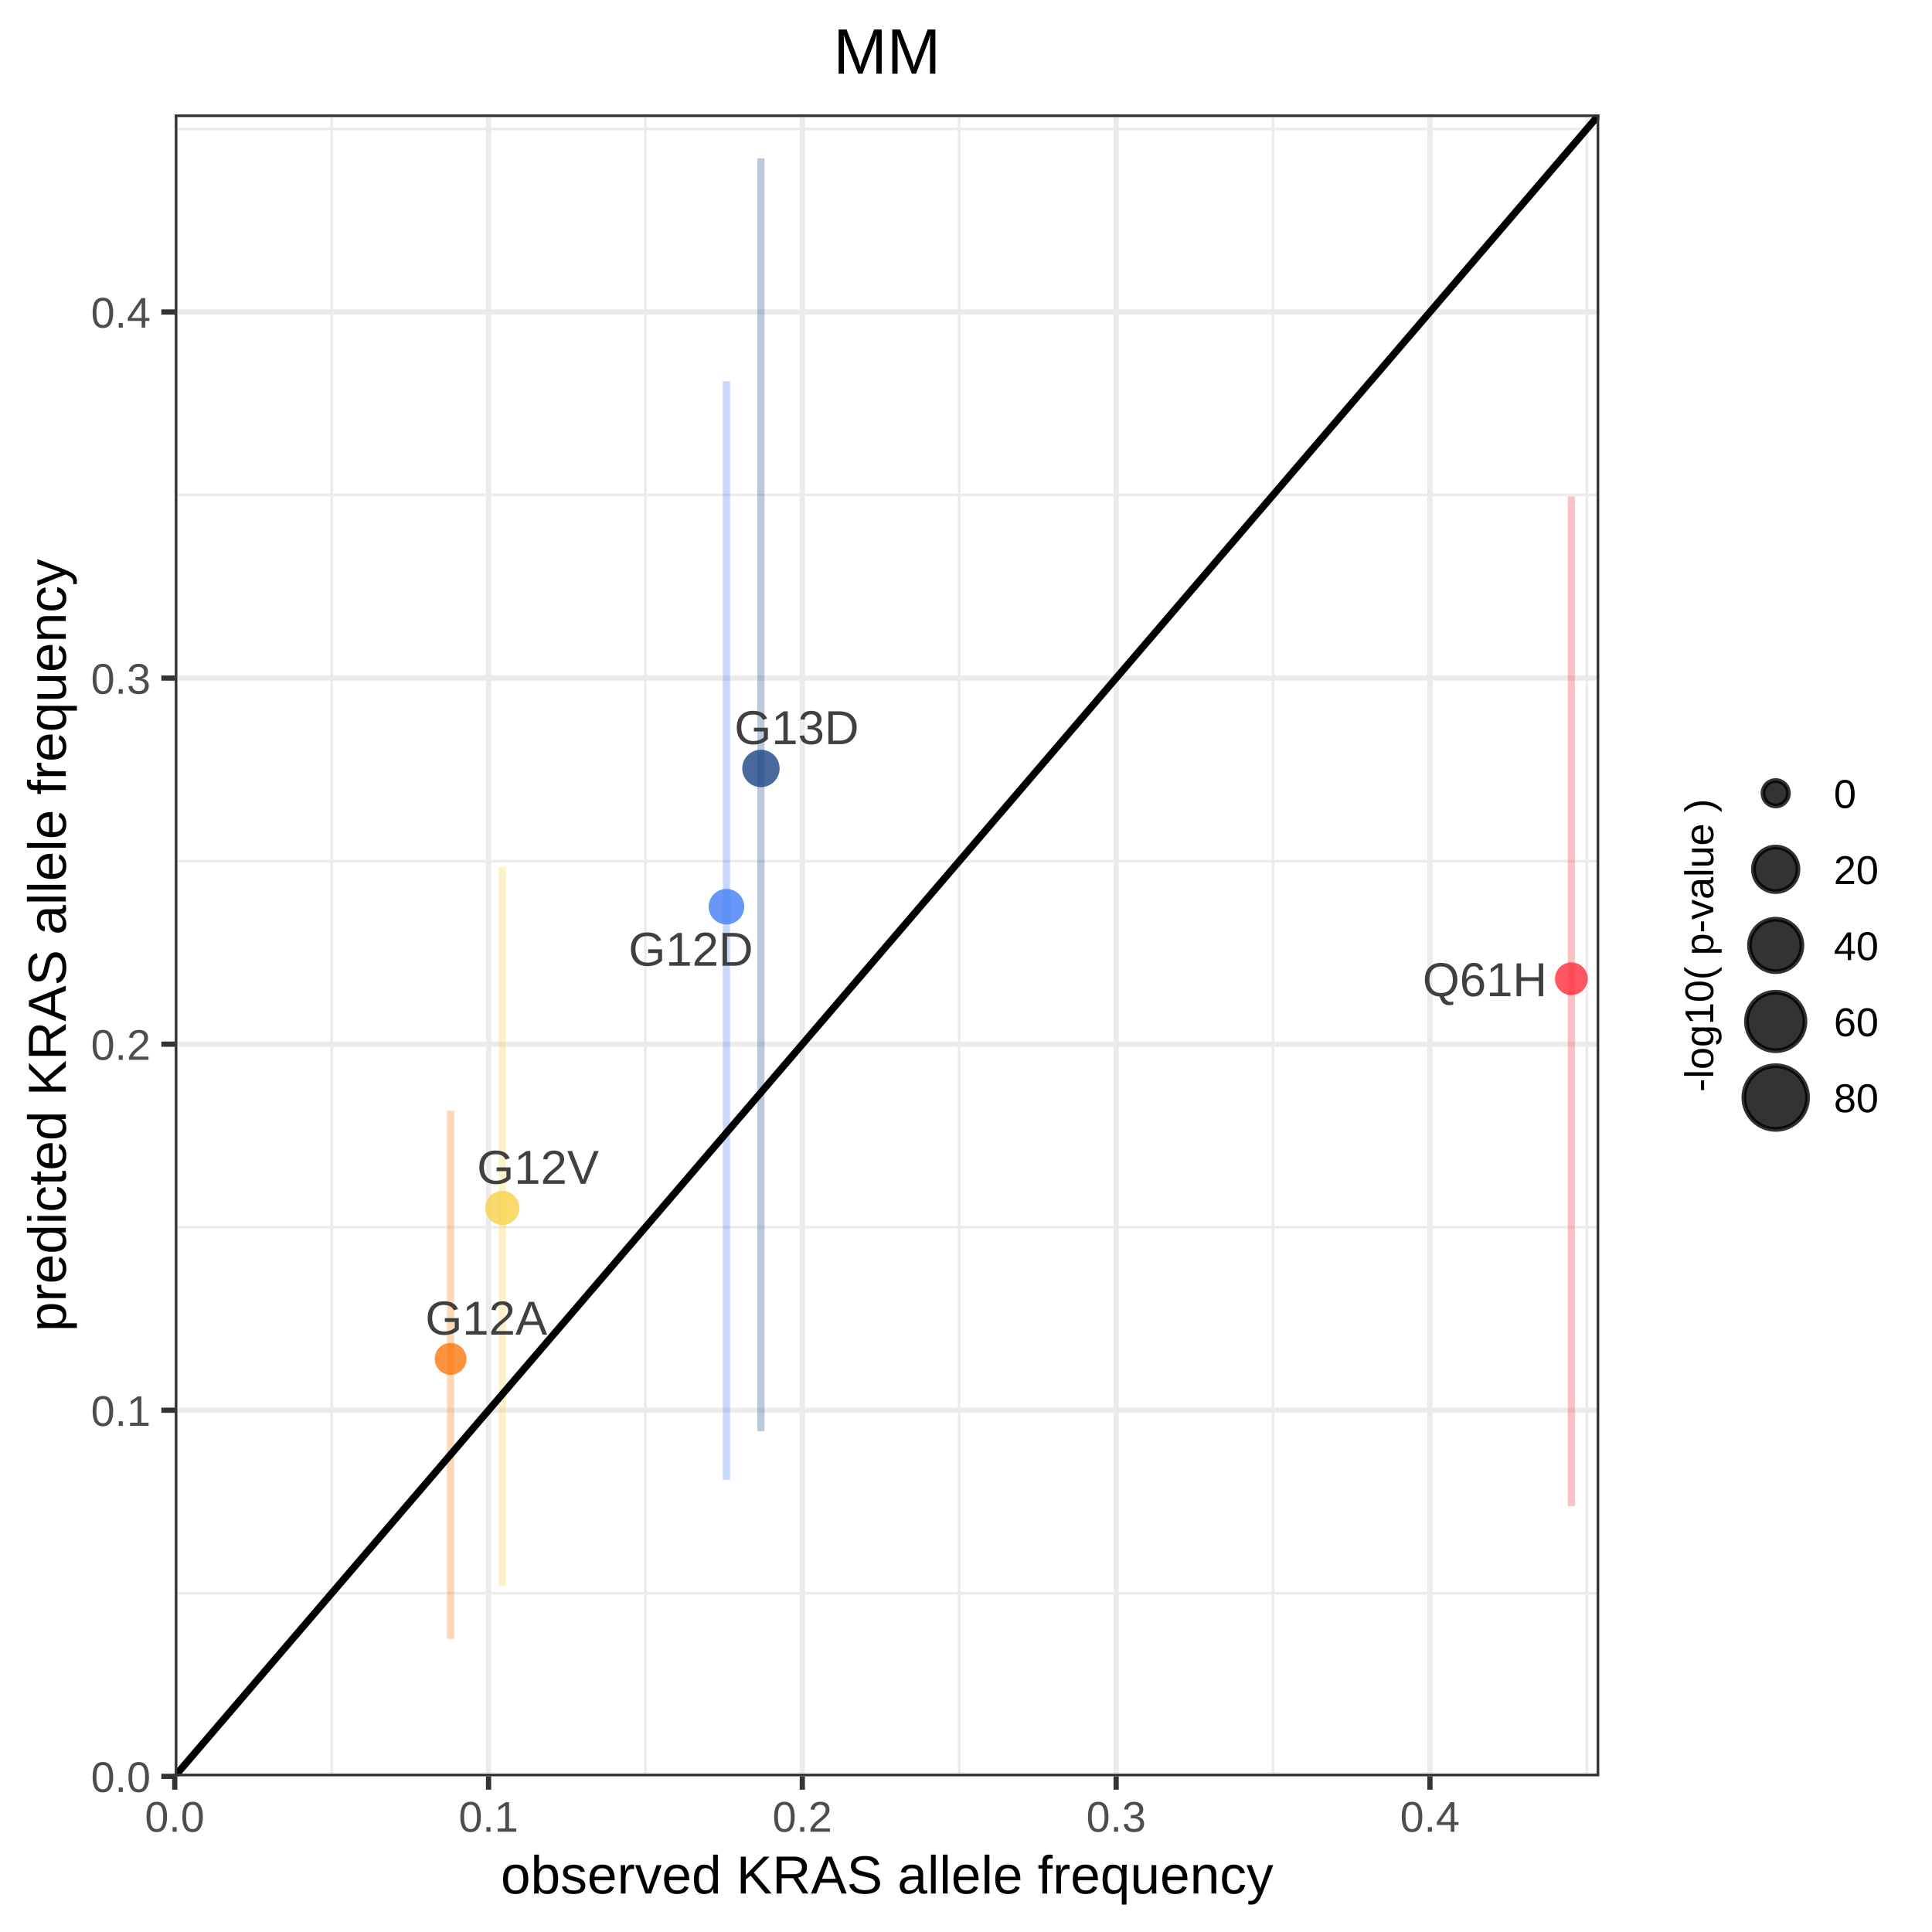
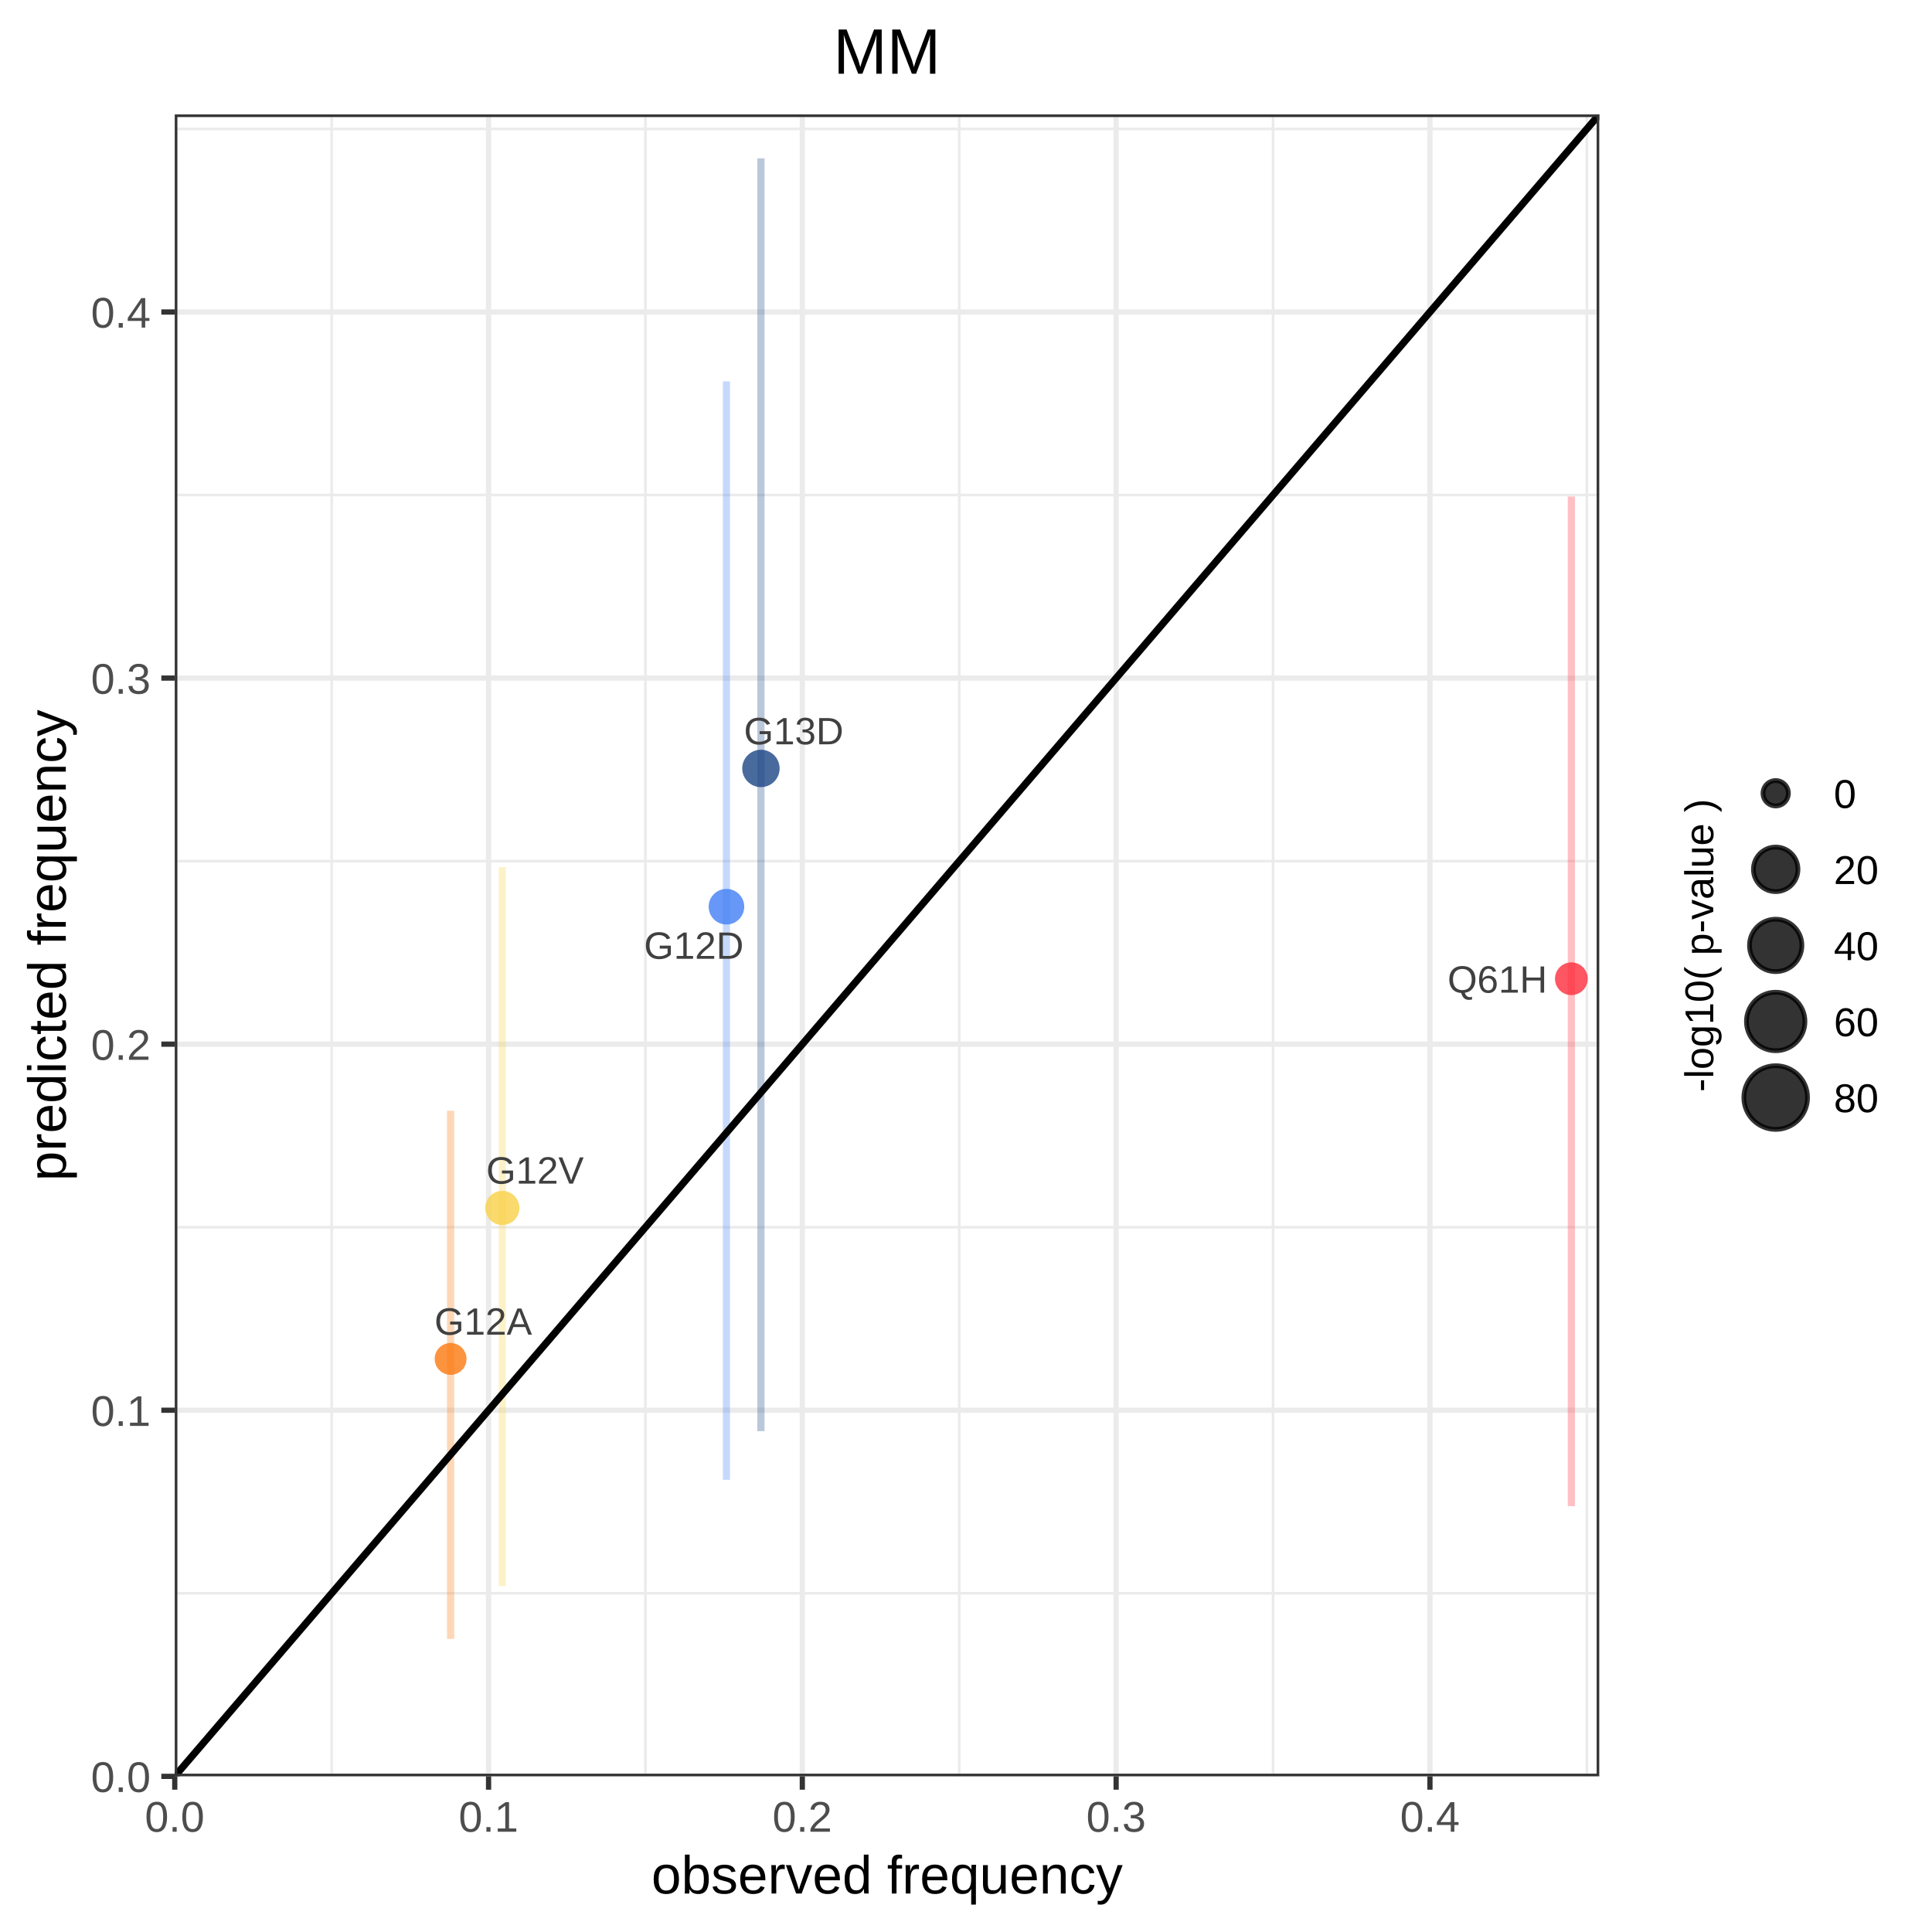
<svg xmlns="http://www.w3.org/2000/svg" viewBox="0 0 288.00 288.00">
  <defs>
    <style type="text/css">
    line, polyline, polygon, path, rect, circle {
      fill: none;
      stroke: #000000;
      stroke-linecap: round;
      stroke-linejoin: round;
      stroke-miterlimit: 10.00;
    }
  </style>
  </defs>
  <rect width="100%" height="100%" style="stroke: none; fill: #FFFFFF;" />
  <rect x="0.00" y="0.00" width="288.00" height="288.00" style="stroke-width: 0.78; stroke: #FFFFFF; fill: #FFFFFF;" />
  <defs>
    <clipPath id="cpMjYuMDV8MjM4LjQwfDI2NC44MHwxNy4wNg==">
      <rect x="26.05" y="17.06" width="212.35" height="247.73" />
    </clipPath>
  </defs>
  <rect x="26.05" y="17.06" width="212.35" height="247.73" style="stroke-width: 0.78; stroke: none; fill: #FFFFFF;" clip-path="url(#cpMjYuMDV8MjM4LjQwfDI2NC44MHwxNy4wNg==)" />
  <polyline points="26.05,237.51 238.40,237.51 " style="stroke-width: 0.39; stroke: #EBEBEB; stroke-linecap: butt;" clip-path="url(#cpMjYuMDV8MjM4LjQwfDI2NC44MHwxNy4wNg==)" />
  <polyline points="26.05,182.94 238.40,182.94 " style="stroke-width: 0.39; stroke: #EBEBEB; stroke-linecap: butt;" clip-path="url(#cpMjYuMDV8MjM4LjQwfDI2NC44MHwxNy4wNg==)" />
  <polyline points="26.05,128.37 238.40,128.37 " style="stroke-width: 0.39; stroke: #EBEBEB; stroke-linecap: butt;" clip-path="url(#cpMjYuMDV8MjM4LjQwfDI2NC44MHwxNy4wNg==)" />
  <polyline points="26.05,73.79 238.40,73.79 " style="stroke-width: 0.39; stroke: #EBEBEB; stroke-linecap: butt;" clip-path="url(#cpMjYuMDV8MjM4LjQwfDI2NC44MHwxNy4wNg==)" />
  <polyline points="26.05,19.22 238.40,19.22 " style="stroke-width: 0.39; stroke: #EBEBEB; stroke-linecap: butt;" clip-path="url(#cpMjYuMDV8MjM4LjQwfDI2NC44MHwxNy4wNg==)" />
  <polyline points="49.44,264.80 49.44,17.06 " style="stroke-width: 0.39; stroke: #EBEBEB; stroke-linecap: butt;" clip-path="url(#cpMjYuMDV8MjM4LjQwfDI2NC44MHwxNy4wNg==)" />
  <polyline points="96.21,264.80 96.21,17.06 " style="stroke-width: 0.39; stroke: #EBEBEB; stroke-linecap: butt;" clip-path="url(#cpMjYuMDV8MjM4LjQwfDI2NC44MHwxNy4wNg==)" />
  <polyline points="142.99,264.80 142.99,17.06 " style="stroke-width: 0.39; stroke: #EBEBEB; stroke-linecap: butt;" clip-path="url(#cpMjYuMDV8MjM4LjQwfDI2NC44MHwxNy4wNg==)" />
  <polyline points="189.77,264.80 189.77,17.06 " style="stroke-width: 0.39; stroke: #EBEBEB; stroke-linecap: butt;" clip-path="url(#cpMjYuMDV8MjM4LjQwfDI2NC44MHwxNy4wNg==)" />
  <polyline points="236.55,264.80 236.55,17.06 " style="stroke-width: 0.39; stroke: #EBEBEB; stroke-linecap: butt;" clip-path="url(#cpMjYuMDV8MjM4LjQwfDI2NC44MHwxNy4wNg==)" />
  <polyline points="26.05,264.80 238.40,264.80 " style="stroke-width: 0.78; stroke: #EBEBEB; stroke-linecap: butt;" clip-path="url(#cpMjYuMDV8MjM4LjQwfDI2NC44MHwxNy4wNg==)" />
  <polyline points="26.05,210.22 238.40,210.22 " style="stroke-width: 0.78; stroke: #EBEBEB; stroke-linecap: butt;" clip-path="url(#cpMjYuMDV8MjM4LjQwfDI2NC44MHwxNy4wNg==)" />
  <polyline points="26.05,155.65 238.40,155.65 " style="stroke-width: 0.78; stroke: #EBEBEB; stroke-linecap: butt;" clip-path="url(#cpMjYuMDV8MjM4LjQwfDI2NC44MHwxNy4wNg==)" />
  <polyline points="26.05,101.08 238.40,101.08 " style="stroke-width: 0.78; stroke: #EBEBEB; stroke-linecap: butt;" clip-path="url(#cpMjYuMDV8MjM4LjQwfDI2NC44MHwxNy4wNg==)" />
  <polyline points="26.05,46.51 238.40,46.51 " style="stroke-width: 0.78; stroke: #EBEBEB; stroke-linecap: butt;" clip-path="url(#cpMjYuMDV8MjM4LjQwfDI2NC44MHwxNy4wNg==)" />
  <polyline points="26.05,264.80 26.05,17.06 " style="stroke-width: 0.78; stroke: #EBEBEB; stroke-linecap: butt;" clip-path="url(#cpMjYuMDV8MjM4LjQwfDI2NC44MHwxNy4wNg==)" />
  <polyline points="72.83,264.80 72.83,17.06 " style="stroke-width: 0.78; stroke: #EBEBEB; stroke-linecap: butt;" clip-path="url(#cpMjYuMDV8MjM4LjQwfDI2NC44MHwxNy4wNg==)" />
  <polyline points="119.60,264.80 119.60,17.06 " style="stroke-width: 0.78; stroke: #EBEBEB; stroke-linecap: butt;" clip-path="url(#cpMjYuMDV8MjM4LjQwfDI2NC44MHwxNy4wNg==)" />
  <polyline points="166.38,264.80 166.38,17.06 " style="stroke-width: 0.78; stroke: #EBEBEB; stroke-linecap: butt;" clip-path="url(#cpMjYuMDV8MjM4LjQwfDI2NC44MHwxNy4wNg==)" />
  <polyline points="213.16,264.80 213.16,17.06 " style="stroke-width: 0.78; stroke: #EBEBEB; stroke-linecap: butt;" clip-path="url(#cpMjYuMDV8MjM4LjQwfDI2NC44MHwxNy4wNg==)" />
  <circle cx="67.17" cy="202.57" r="1.78pt" style="stroke-width: 0.71; stroke: none; fill: #FB7810; fill-opacity: 0.80;" clip-path="url(#cpMjYuMDV8MjM4LjQwfDI2NC44MHwxNy4wNg==)" />
  <circle cx="108.29" cy="135.16" r="1.99pt" style="stroke-width: 0.71; stroke: none; fill: #427FF5; fill-opacity: 0.80;" clip-path="url(#cpMjYuMDV8MjM4LjQwfDI2NC44MHwxNy4wNg==)" />
  <circle cx="74.88" cy="180.07" r="1.91pt" style="stroke-width: 0.71; stroke: none; fill: #F8D147; fill-opacity: 0.80;" clip-path="url(#cpMjYuMDV8MjM4LjQwfDI2NC44MHwxNy4wNg==)" />
  <circle cx="113.43" cy="114.55" r="2.09pt" style="stroke-width: 0.71; stroke: none; fill: #1C4585; fill-opacity: 0.80;" clip-path="url(#cpMjYuMDV8MjM4LjQwfDI2NC44MHwxNy4wNg==)" />
  <circle cx="234.24" cy="145.90" r="1.83pt" style="stroke-width: 0.71; stroke: none; fill: #FD2C3B; fill-opacity: 0.80;" clip-path="url(#cpMjYuMDV8MjM4LjQwfDI2NC44MHwxNy4wNg==)" />
  <line x1="67.17" y1="244.31" x2="67.17" y2="165.57" style="stroke-width: 1.07; stroke: #FB7810; stroke-opacity: 0.30; stroke-linecap: butt;" clip-path="url(#cpMjYuMDV8MjM4LjQwfDI2NC44MHwxNy4wNg==)" />
  <line x1="108.29" y1="220.59" x2="108.29" y2="56.85" style="stroke-width: 1.07; stroke: #427FF5; stroke-opacity: 0.30; stroke-linecap: butt;" clip-path="url(#cpMjYuMDV8MjM4LjQwfDI2NC44MHwxNy4wNg==)" />
  <line x1="74.88" y1="236.44" x2="74.88" y2="129.26" style="stroke-width: 1.07; stroke: #F8D147; stroke-opacity: 0.30; stroke-linecap: butt;" clip-path="url(#cpMjYuMDV8MjM4LjQwfDI2NC44MHwxNy4wNg==)" />
  <line x1="113.43" y1="213.34" x2="113.43" y2="23.61" style="stroke-width: 1.07; stroke: #1C4585; stroke-opacity: 0.30; stroke-linecap: butt;" clip-path="url(#cpMjYuMDV8MjM4LjQwfDI2NC44MHwxNy4wNg==)" />
  <line x1="234.24" y1="224.52" x2="234.24" y2="74.01" style="stroke-width: 1.07; stroke: #FD2C3B; stroke-opacity: 0.30; stroke-linecap: butt;" clip-path="url(#cpMjYuMDV8MjM4LjQwfDI2NC44MHwxNy4wNg==)" />
  <line x1="26.05" y1="264.80" x2="238.40" y2="17.06" style="stroke-width: 1.07; stroke-linecap: butt;" clip-path="url(#cpMjYuMDV8MjM4LjQwfDI2NC44MHwxNy4wNg==)" />
  <g clip-path="url(#cpMjYuMDV8MjM4LjQwfDI2NC44MHwxNy4wNg==)">
-     <text x="63.39" y="198.95" style="font-size: 7.11px; fill: #404040; font-family: Arial;" textLength="18.18px" lengthAdjust="spacingAndGlyphs">G12A</text>
+     <text x="64.76" y="198.96" style="font-size: 5.69px; fill: #404040; font-family: Arial;" textLength="14.54px" lengthAdjust="spacingAndGlyphs">G12A</text>
  </g>
  <g clip-path="url(#cpMjYuMDV8MjM4LjQwfDI2NC44MHwxNy4wNg==)">
-     <text x="93.69" y="143.96" style="font-size: 7.11px; fill: #404040; font-family: Arial;" textLength="18.57px" lengthAdjust="spacingAndGlyphs">G12D</text>
+     <text x="96.00" y="142.92" style="font-size: 5.69px; fill: #404040; font-family: Arial;" textLength="14.86px" lengthAdjust="spacingAndGlyphs">G12D</text>
  </g>
  <g clip-path="url(#cpMjYuMDV8MjM4LjQwfDI2NC44MHwxNy4wNg==)">
-     <text x="71.10" y="176.47" style="font-size: 7.11px; fill: #404040; font-family: Arial;" textLength="18.18px" lengthAdjust="spacingAndGlyphs">G12V</text>
+     <text x="72.48" y="176.44" style="font-size: 5.69px; fill: #404040; font-family: Arial;" textLength="14.54px" lengthAdjust="spacingAndGlyphs">G12V</text>
  </g>
  <g clip-path="url(#cpMjYuMDV8MjM4LjQwfDI2NC44MHwxNy4wNg==)">
-     <text x="109.47" y="110.93" style="font-size: 7.11px; fill: #404040; font-family: Arial;" textLength="18.57px" lengthAdjust="spacingAndGlyphs">G13D</text>
+     <text x="110.89" y="110.95" style="font-size: 5.69px; fill: #404040; font-family: Arial;" textLength="14.86px" lengthAdjust="spacingAndGlyphs">G13D</text>
  </g>
  <g clip-path="url(#cpMjYuMDV8MjM4LjQwfDI2NC44MHwxNy4wNg==)">
-     <text x="212.06" y="148.50" style="font-size: 7.11px; fill: #404040; font-family: Arial;" textLength="18.57px" lengthAdjust="spacingAndGlyphs">Q61H</text>
+     <text x="215.78" y="147.97" style="font-size: 5.69px; fill: #404040; font-family: Arial;" textLength="14.86px" lengthAdjust="spacingAndGlyphs">Q61H</text>
  </g>
  <rect x="26.05" y="17.06" width="212.35" height="247.73" style="stroke-width: 0.78; stroke: #333333;" clip-path="url(#cpMjYuMDV8MjM4LjQwfDI2NC44MHwxNy4wNg==)" />
  <defs>
    <clipPath id="cpMC4wMHwyODguMDB8Mjg4LjAwfDAuMDA=">
      <rect x="0.00" y="0.00" width="288.00" height="288.00" />
    </clipPath>
  </defs>
  <g clip-path="url(#cpMC4wMHwyODguMDB8Mjg4LjAwfDAuMDA=)">
    <text x="13.56" y="267.13" style="font-size: 6.40px; fill: #4D4D4D; font-family: Arial;" textLength="8.90px" lengthAdjust="spacingAndGlyphs">0.0</text>
  </g>
  <g clip-path="url(#cpMC4wMHwyODguMDB8Mjg4LjAwfDAuMDA=)">
    <text x="13.56" y="212.56" style="font-size: 6.40px; fill: #4D4D4D; font-family: Arial;" textLength="8.90px" lengthAdjust="spacingAndGlyphs">0.1</text>
  </g>
  <g clip-path="url(#cpMC4wMHwyODguMDB8Mjg4LjAwfDAuMDA=)">
    <text x="13.56" y="157.99" style="font-size: 6.40px; fill: #4D4D4D; font-family: Arial;" textLength="8.90px" lengthAdjust="spacingAndGlyphs">0.2</text>
  </g>
  <g clip-path="url(#cpMC4wMHwyODguMDB8Mjg4LjAwfDAuMDA=)">
    <text x="13.56" y="103.42" style="font-size: 6.40px; fill: #4D4D4D; font-family: Arial;" textLength="8.90px" lengthAdjust="spacingAndGlyphs">0.3</text>
  </g>
  <g clip-path="url(#cpMC4wMHwyODguMDB8Mjg4LjAwfDAuMDA=)">
    <text x="13.56" y="48.84" style="font-size: 6.40px; fill: #4D4D4D; font-family: Arial;" textLength="8.90px" lengthAdjust="spacingAndGlyphs">0.4</text>
  </g>
  <polyline points="24.05,264.80 26.05,264.80 " style="stroke-width: 0.78; stroke: #333333; stroke-linecap: butt;" clip-path="url(#cpMC4wMHwyODguMDB8Mjg4LjAwfDAuMDA=)" />
  <polyline points="24.05,210.22 26.05,210.22 " style="stroke-width: 0.78; stroke: #333333; stroke-linecap: butt;" clip-path="url(#cpMC4wMHwyODguMDB8Mjg4LjAwfDAuMDA=)" />
  <polyline points="24.05,155.65 26.05,155.65 " style="stroke-width: 0.78; stroke: #333333; stroke-linecap: butt;" clip-path="url(#cpMC4wMHwyODguMDB8Mjg4LjAwfDAuMDA=)" />
  <polyline points="24.05,101.08 26.05,101.08 " style="stroke-width: 0.78; stroke: #333333; stroke-linecap: butt;" clip-path="url(#cpMC4wMHwyODguMDB8Mjg4LjAwfDAuMDA=)" />
  <polyline points="24.05,46.51 26.05,46.51 " style="stroke-width: 0.78; stroke: #333333; stroke-linecap: butt;" clip-path="url(#cpMC4wMHwyODguMDB8Mjg4LjAwfDAuMDA=)" />
  <polyline points="26.05,266.79 26.05,264.80 " style="stroke-width: 0.78; stroke: #333333; stroke-linecap: butt;" clip-path="url(#cpMC4wMHwyODguMDB8Mjg4LjAwfDAuMDA=)" />
  <polyline points="72.83,266.79 72.83,264.80 " style="stroke-width: 0.78; stroke: #333333; stroke-linecap: butt;" clip-path="url(#cpMC4wMHwyODguMDB8Mjg4LjAwfDAuMDA=)" />
  <polyline points="119.60,266.79 119.60,264.80 " style="stroke-width: 0.78; stroke: #333333; stroke-linecap: butt;" clip-path="url(#cpMC4wMHwyODguMDB8Mjg4LjAwfDAuMDA=)" />
  <polyline points="166.38,266.79 166.38,264.80 " style="stroke-width: 0.78; stroke: #333333; stroke-linecap: butt;" clip-path="url(#cpMC4wMHwyODguMDB8Mjg4LjAwfDAuMDA=)" />
  <polyline points="213.16,266.79 213.16,264.80 " style="stroke-width: 0.78; stroke: #333333; stroke-linecap: butt;" clip-path="url(#cpMC4wMHwyODguMDB8Mjg4LjAwfDAuMDA=)" />
  <g clip-path="url(#cpMC4wMHwyODguMDB8Mjg4LjAwfDAuMDA=)">
    <text x="21.59" y="273.05" style="font-size: 6.40px; fill: #4D4D4D; font-family: Arial;" textLength="8.90px" lengthAdjust="spacingAndGlyphs">0.0</text>
  </g>
  <g clip-path="url(#cpMC4wMHwyODguMDB8Mjg4LjAwfDAuMDA=)">
    <text x="68.37" y="273.05" style="font-size: 6.40px; fill: #4D4D4D; font-family: Arial;" textLength="8.90px" lengthAdjust="spacingAndGlyphs">0.1</text>
  </g>
  <g clip-path="url(#cpMC4wMHwyODguMDB8Mjg4LjAwfDAuMDA=)">
    <text x="115.15" y="273.05" style="font-size: 6.40px; fill: #4D4D4D; font-family: Arial;" textLength="8.90px" lengthAdjust="spacingAndGlyphs">0.2</text>
  </g>
  <g clip-path="url(#cpMC4wMHwyODguMDB8Mjg4LjAwfDAuMDA=)">
    <text x="161.93" y="273.05" style="font-size: 6.40px; fill: #4D4D4D; font-family: Arial;" textLength="8.90px" lengthAdjust="spacingAndGlyphs">0.3</text>
  </g>
  <g clip-path="url(#cpMC4wMHwyODguMDB8Mjg4LjAwfDAuMDA=)">
    <text x="208.71" y="273.05" style="font-size: 6.40px; fill: #4D4D4D; font-family: Arial;" textLength="8.90px" lengthAdjust="spacingAndGlyphs">0.4</text>
  </g>
  <g clip-path="url(#cpMC4wMHwyODguMDB8Mjg4LjAwfDAuMDA=)">
-     <text x="74.64" y="282.26" style="font-size: 8.00px; font-family: Arial;" textLength="115.16px" lengthAdjust="spacingAndGlyphs">observed KRAS allele frequency</text>
+     <text x="97.10" y="282.26" style="font-size: 8.00px; font-family: Arial;" textLength="70.26px" lengthAdjust="spacingAndGlyphs">observed frequency</text>
  </g>
  <g clip-path="url(#cpMC4wMHwyODguMDB8Mjg4LjAwfDAuMDA=)">
-     <text transform="translate(9.81,198.51) rotate(-90)" style="font-size: 8.00px; font-family: Arial;" textLength="115.16px" lengthAdjust="spacingAndGlyphs">predicted KRAS allele frequency</text>
+     <text transform="translate(9.81,176.06) rotate(-90)" style="font-size: 8.00px; font-family: Arial;" textLength="70.26px" lengthAdjust="spacingAndGlyphs">predicted frequency</text>
  </g>
  <rect x="246.37" y="108.60" width="37.65" height="64.66" style="stroke-width: 0.78; stroke: none; fill: #FFFFFF;" clip-path="url(#cpMC4wMHwyODguMDB8Mjg4LjAwfDAuMDA=)" />
  <g clip-path="url(#cpMC4wMHwyODguMDB8Mjg4LjAwfDAuMDA=)">
    <text transform="translate(255.39,162.77) rotate(-90)" style="font-size: 6.00px; font-family: Arial;" textLength="43.68px" lengthAdjust="spacingAndGlyphs">-log10( p-value )</text>
  </g>
  <rect x="259.03" y="112.58" width="11.34" height="11.34" style="stroke-width: 0.78; stroke: none; fill: #FFFFFF;" clip-path="url(#cpMC4wMHwyODguMDB8Mjg4LjAwfDAuMDA=)" />
  <circle cx="264.70" cy="118.25" r="1.42pt" style="stroke-width: 0.71; stroke: #000000; stroke-opacity: 0.80; fill: #000000; fill-opacity: 0.80;" clip-path="url(#cpMC4wMHwyODguMDB8Mjg4LjAwfDAuMDA=)" />
  <rect x="259.03" y="123.92" width="11.34" height="11.34" style="stroke-width: 0.78; stroke: none; fill: #FFFFFF;" clip-path="url(#cpMC4wMHwyODguMDB8Mjg4LjAwfDAuMDA=)" />
  <circle cx="264.70" cy="129.59" r="2.49pt" style="stroke-width: 0.71; stroke: #000000; stroke-opacity: 0.80; fill: #000000; fill-opacity: 0.80;" clip-path="url(#cpMC4wMHwyODguMDB8Mjg4LjAwfDAuMDA=)" />
  <rect x="259.03" y="135.26" width="11.34" height="11.34" style="stroke-width: 0.78; stroke: none; fill: #FFFFFF;" clip-path="url(#cpMC4wMHwyODguMDB8Mjg4LjAwfDAuMDA=)" />
  <circle cx="264.70" cy="140.93" r="2.93pt" style="stroke-width: 0.71; stroke: #000000; stroke-opacity: 0.80; fill: #000000; fill-opacity: 0.80;" clip-path="url(#cpMC4wMHwyODguMDB8Mjg4LjAwfDAuMDA=)" />
  <rect x="259.03" y="146.60" width="11.34" height="11.34" style="stroke-width: 0.78; stroke: none; fill: #FFFFFF;" clip-path="url(#cpMC4wMHwyODguMDB8Mjg4LjAwfDAuMDA=)" />
  <circle cx="264.70" cy="152.27" r="3.27pt" style="stroke-width: 0.71; stroke: #000000; stroke-opacity: 0.80; fill: #000000; fill-opacity: 0.80;" clip-path="url(#cpMC4wMHwyODguMDB8Mjg4LjAwfDAuMDA=)" />
  <rect x="259.03" y="157.94" width="11.34" height="11.34" style="stroke-width: 0.78; stroke: none; fill: #FFFFFF;" clip-path="url(#cpMC4wMHwyODguMDB8Mjg4LjAwfDAuMDA=)" />
  <circle cx="264.70" cy="163.61" r="3.56pt" style="stroke-width: 0.71; stroke: #000000; stroke-opacity: 0.80; fill: #000000; fill-opacity: 0.80;" clip-path="url(#cpMC4wMHwyODguMDB8Mjg4LjAwfDAuMDA=)" />
  <g clip-path="url(#cpMC4wMHwyODguMDB8Mjg4LjAwfDAuMDA=)">
    <text x="273.36" y="120.44" style="font-size: 6.00px; font-family: Arial;" textLength="3.34px" lengthAdjust="spacingAndGlyphs">0</text>
  </g>
  <g clip-path="url(#cpMC4wMHwyODguMDB8Mjg4LjAwfDAuMDA=)">
    <text x="273.36" y="131.78" style="font-size: 6.00px; font-family: Arial;" textLength="6.67px" lengthAdjust="spacingAndGlyphs">20</text>
  </g>
  <g clip-path="url(#cpMC4wMHwyODguMDB8Mjg4LjAwfDAuMDA=)">
    <text x="273.36" y="143.12" style="font-size: 6.00px; font-family: Arial;" textLength="6.67px" lengthAdjust="spacingAndGlyphs">40</text>
  </g>
  <g clip-path="url(#cpMC4wMHwyODguMDB8Mjg4LjAwfDAuMDA=)">
    <text x="273.36" y="154.46" style="font-size: 6.00px; font-family: Arial;" textLength="6.67px" lengthAdjust="spacingAndGlyphs">60</text>
  </g>
  <g clip-path="url(#cpMC4wMHwyODguMDB8Mjg4LjAwfDAuMDA=)">
    <text x="273.36" y="165.79" style="font-size: 6.00px; font-family: Arial;" textLength="6.67px" lengthAdjust="spacingAndGlyphs">80</text>
  </g>
  <g clip-path="url(#cpMC4wMHwyODguMDB8Mjg4LjAwfDAuMDA=)">
    <text x="124.23" y="10.99" style="font-size: 9.60px; font-family: Arial;" textLength="15.98px" lengthAdjust="spacingAndGlyphs">MM</text>
  </g>
</svg>
